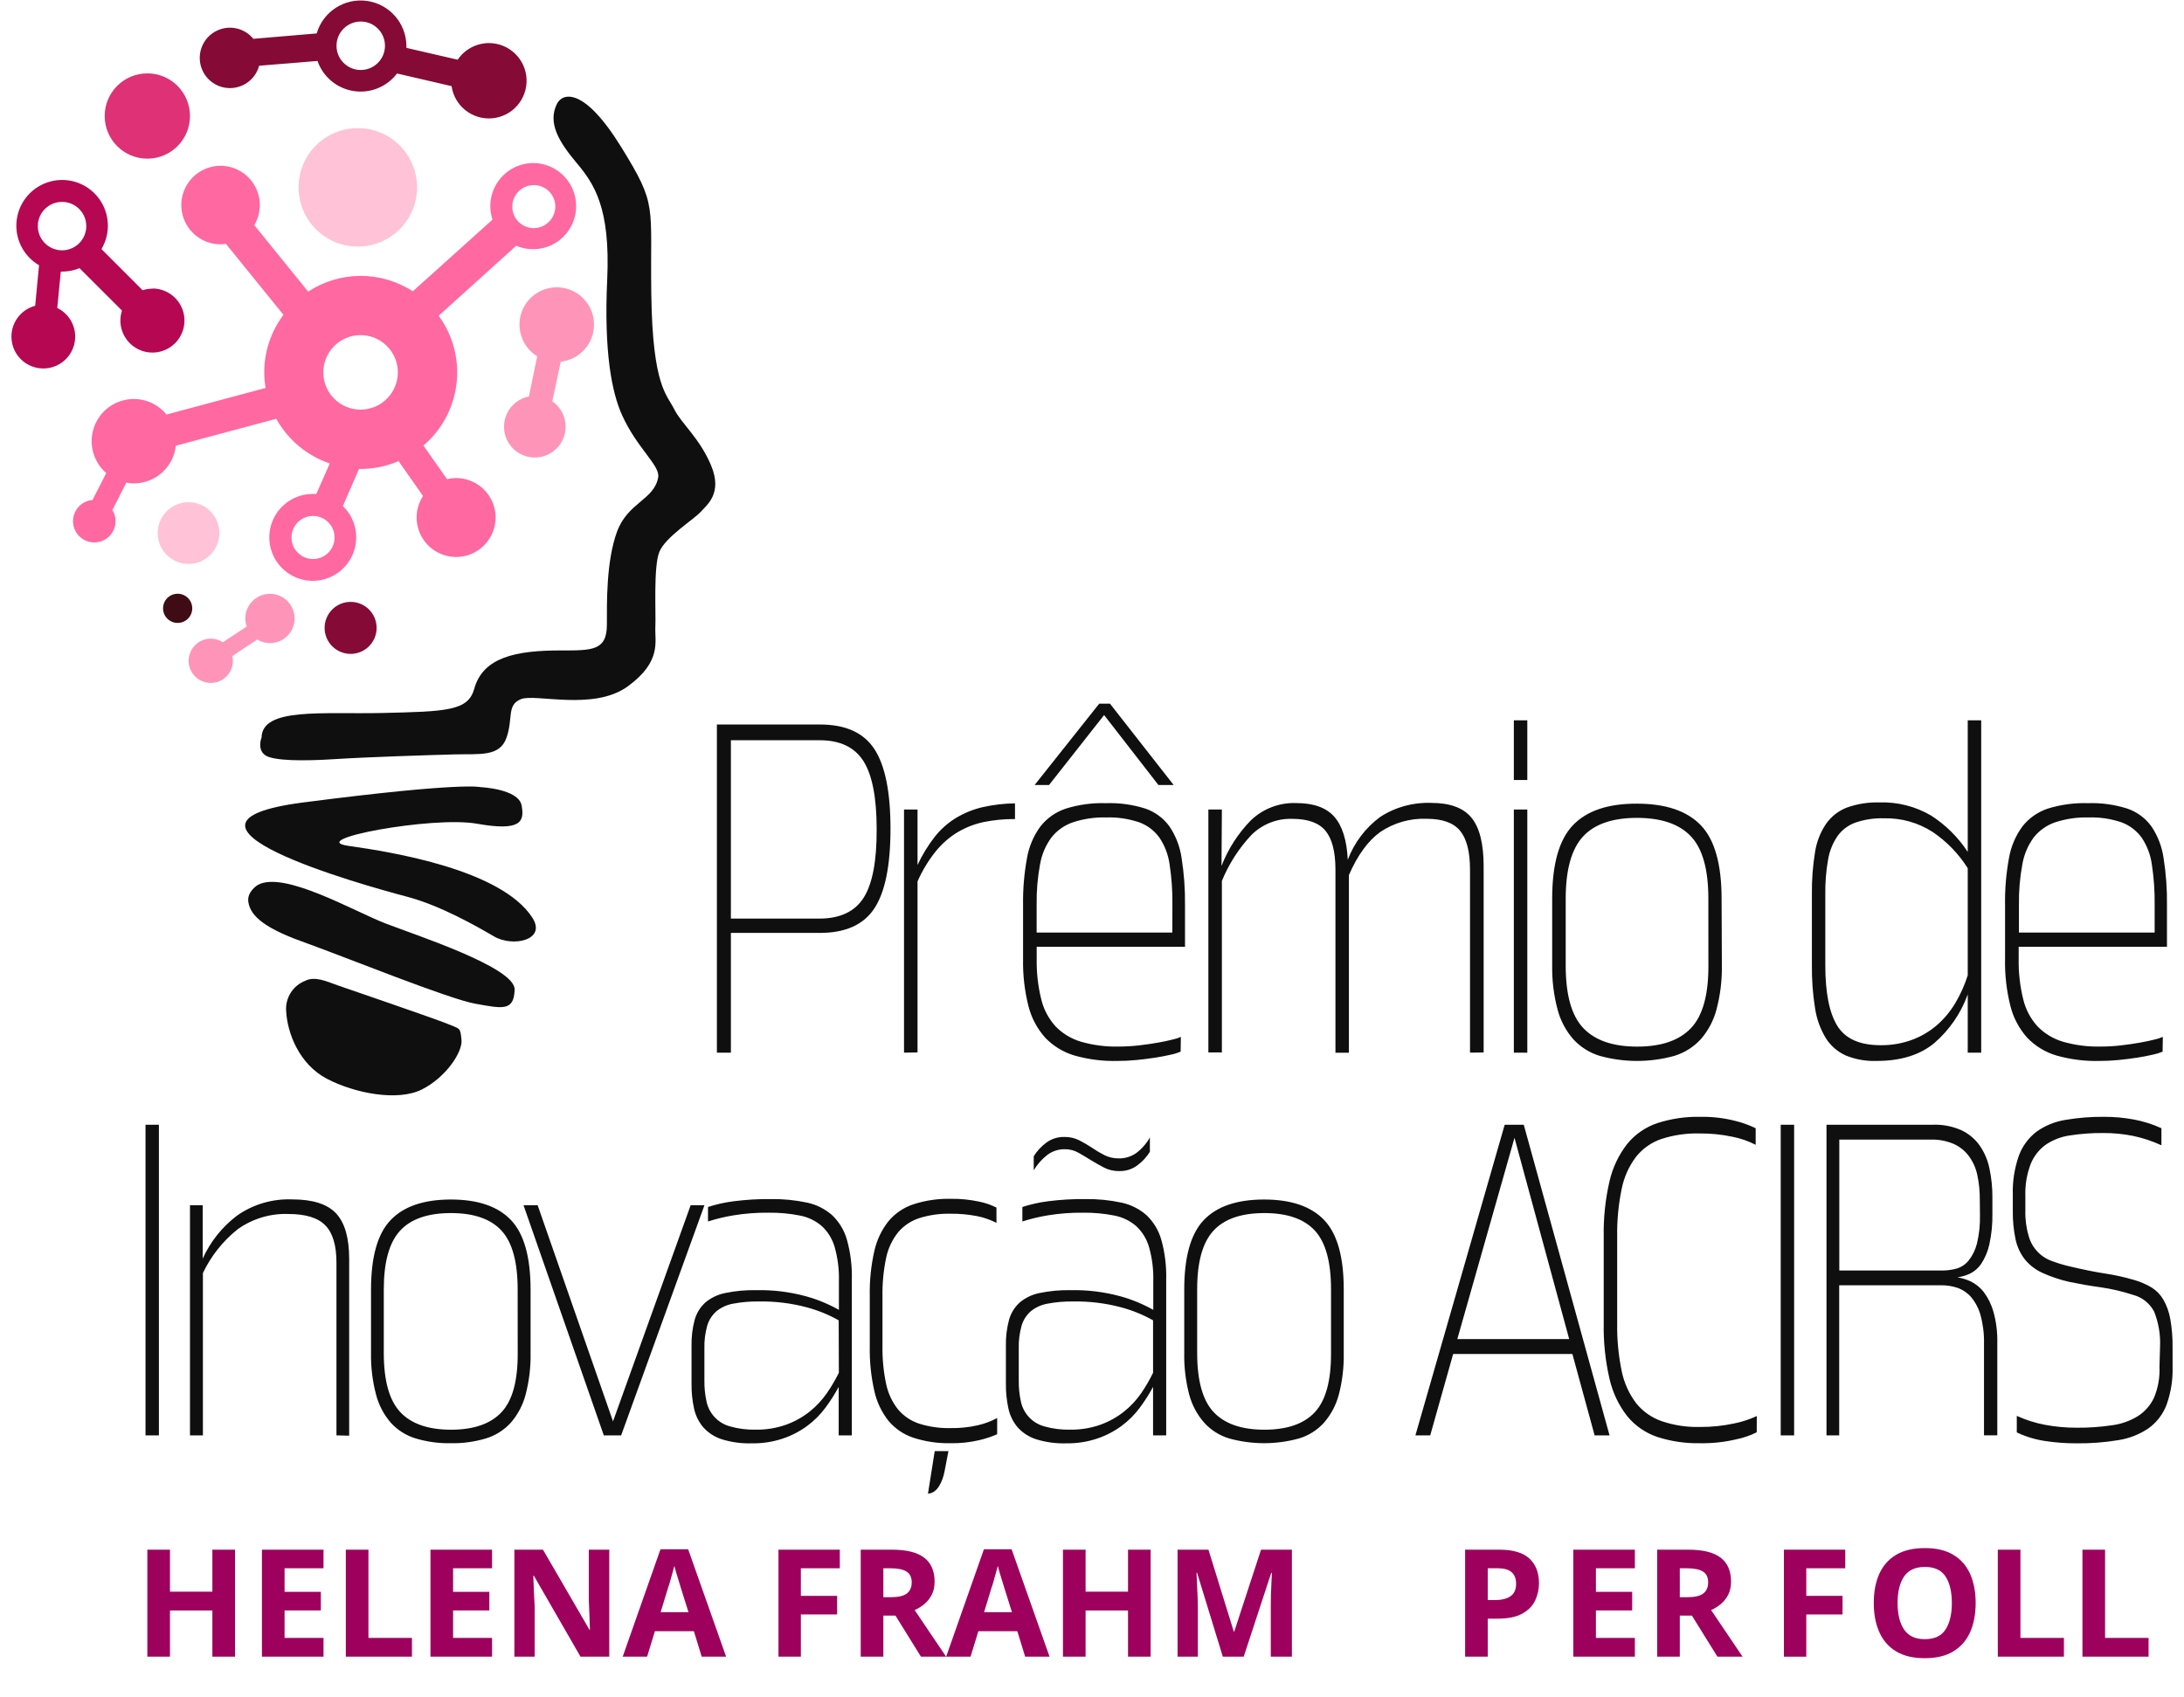
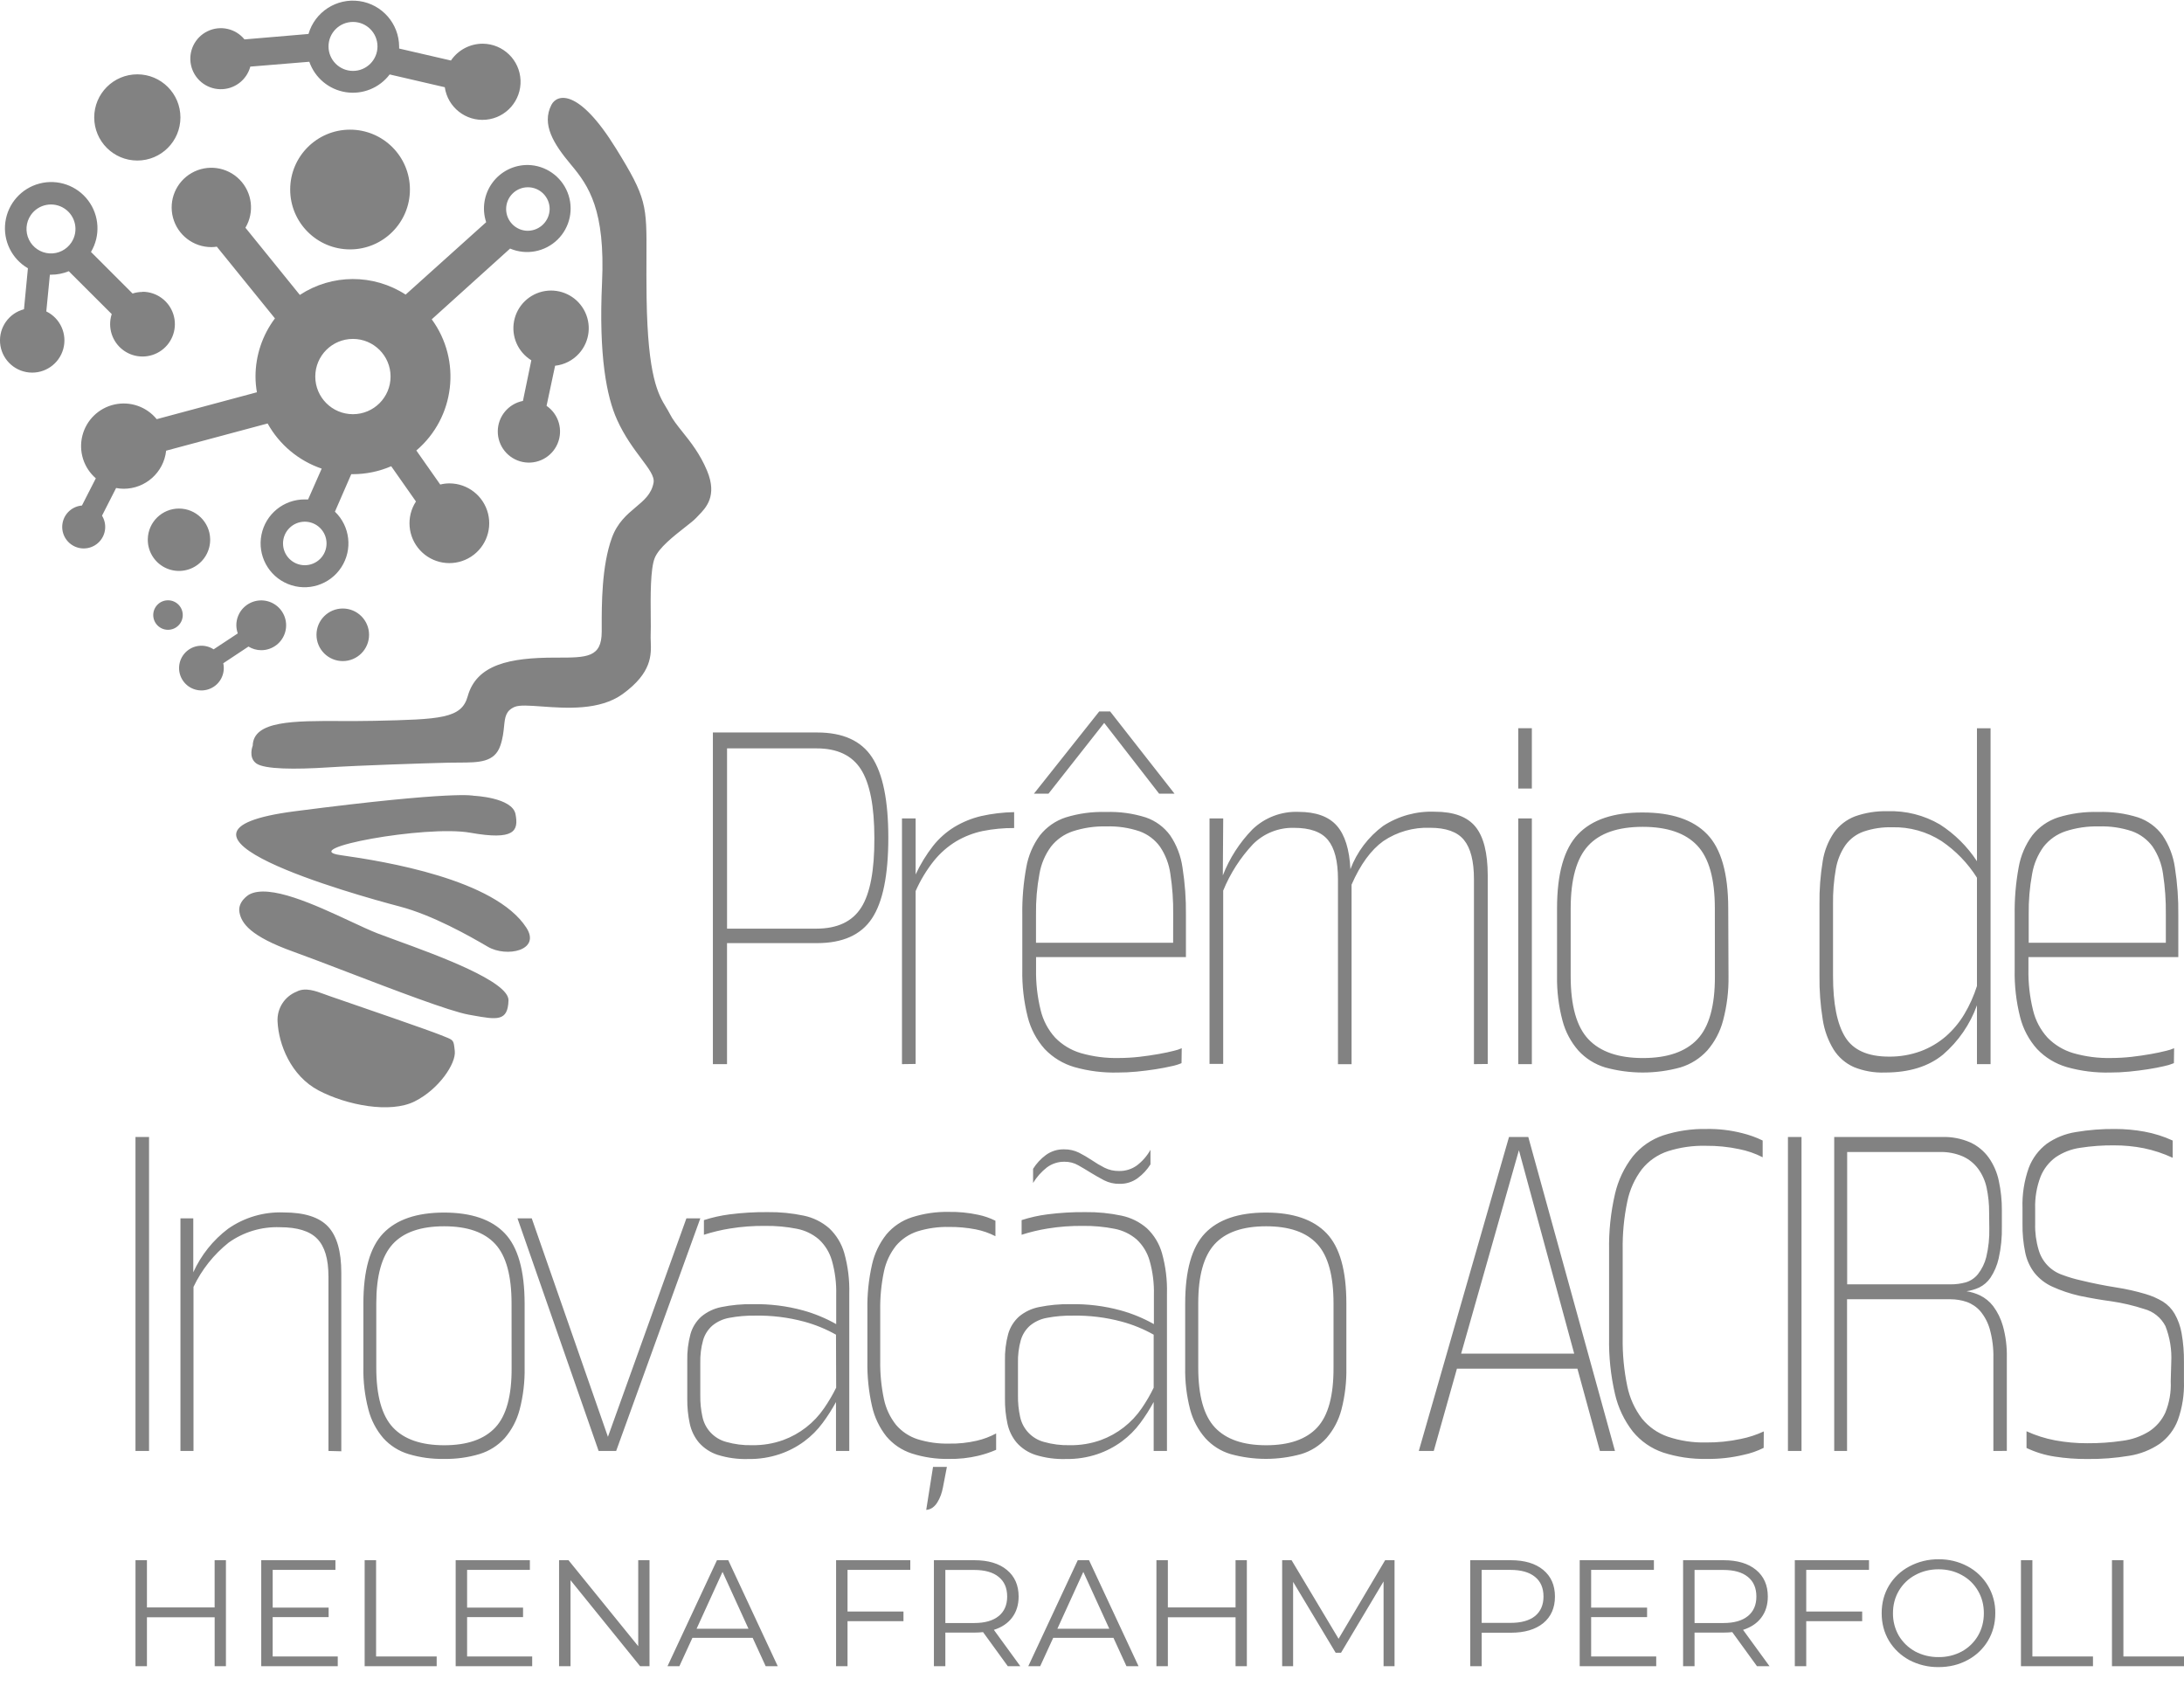
- <svg xmlns="http://www.w3.org/2000/svg" width="139" height="108" viewBox="0 0 401.32 315.13" id="premio-inovacao">
-   <defs>
-     <style>#premio-inovacao .cls-1{fill:#100f0f}#premio-inovacao .cls-6{fill:#ffc2d7}#premio-inovacao .cls-8{fill:#860a36}</style>
-   </defs>
-   <g id="Camada_2" data-name="Camada 2">
-     <g id="Camada_1-2" data-name="Camada 1">
-       <path class="cls-1" d="M133.6 173.29v22.24H131v-60.95h19.17q7.08 0 10.07 4.55t3 14.76q0 10.31-3 14.85t-10.07 4.55zm16.4-2.66q5.79 0 8.25-3.87t2.42-12.76q0-8.78-2.47-12.65t-8.2-3.85h-16.4v33.13zm15.75 24.9v-45.16h2.51v10.3a27.27 27.27 0 013.2-5.24 15 15 0 013.93-3.49 17.22 17.22 0 014.91-2 29.79 29.79 0 016.06-.72v2.92a28.16 28.16 0 00-5.78.55 16.14 16.14 0 00-4.87 1.89 15.78 15.78 0 00-4.07 3.56 25.21 25.21 0 00-3.38 5.58v31.77zm51.37-.18a9.66 9.66 0 01-1.84.56c-.86.2-1.84.39-2.93.56s-2.24.31-3.44.43-2.37.17-3.48.17a26.87 26.87 0 01-8-1 12.35 12.35 0 01-5.44-3.3 13.92 13.92 0 01-3.13-5.88 33.1 33.1 0 01-1-8.76v-10a44.57 44.57 0 01.73-8.75 13.91 13.91 0 012.5-5.88 10 10 0 014.74-3.31 22.69 22.69 0 017.41-1 21.77 21.77 0 017.31 1 9.24 9.24 0 014.49 3.31 14.06 14.06 0 012.26 5.88 51.76 51.76 0 01.63 8.75v7.73h-27.54v2.23a29.29 29.29 0 00.84 7.51 11.5 11.5 0 002.68 5.07 10.91 10.91 0 004.7 2.83 23.34 23.34 0 007 .9 34.22 34.22 0 003.72-.21c1.28-.15 2.47-.32 3.59-.52s2.05-.4 2.82-.6a7.08 7.08 0 001.42-.47zM213 145.82l-10.09-13-10.23 13H190l12-15.11h2l11.83 15.11zm2.59 22.18a45.25 45.25 0 00-.52-7.44 11.79 11.79 0 00-1.91-5 8 8 0 00-3.75-2.82 17.4 17.4 0 00-6.11-.9 18.32 18.32 0 00-6.17.9 8.57 8.57 0 00-4 2.82 11.76 11.76 0 00-2.12 5 37.82 37.82 0 00-.63 7.44v5.22h25.2zm55.27 27.53v-34c0-3.32-.62-5.72-1.84-7.21s-3.3-2.23-6.21-2.23a14.4 14.4 0 00-8.61 2.45q-3.4 2.44-5.83 8v33h-2.5v-34c0-3.32-.62-5.72-1.84-7.21s-3.3-2.23-6.21-2.23a10.27 10.27 0 00-7.56 3 27.85 27.85 0 00-5.48 8.54v31.85h-2.51v-45.12h2.51l-.07 10.48a25.21 25.21 0 015.44-8.46 11.56 11.56 0 018.45-3.22c3.21 0 5.56.85 7.05 2.53s2.33 4.37 2.51 8a17.63 17.63 0 016-7.94 16.2 16.2 0 019.51-2.62q5.21 0 7.46 2.75t2.26 8.93v34.68zm8.14-50.65V133.8h2.5v11.08zm0 50.65v-45.16h2.5v45.16zm38.63-16.2a29.92 29.92 0 01-1 8.19 13.65 13.65 0 01-2.92 5.52 11 11 0 01-4.91 3.09 26 26 0 01-13.85 0 11 11 0 01-4.91-3.09 13.65 13.65 0 01-2.92-5.52 30 30 0 01-1-8.19v-12.42q0-9.6 3.86-13.63t11.87-4q8 0 11.86 4t3.87 13.63zm-2.51-12.44q0-8.1-3.23-11.53t-10-3.44q-6.87 0-10.06 3.48t-3.2 11.49v12.47q0 8.17 3.27 11.61t10 3.44q6.74 0 10-3.44t3.23-11.61zm48.17 28.64v-10.82a21.63 21.63 0 01-6.23 9.06q-4 3.3-10.69 3.3a13.87 13.87 0 01-5.7-1 8.5 8.5 0 01-3.73-3.23 14.93 14.93 0 01-2-5.54 47.23 47.23 0 01-.59-8v-13.19a45 45 0 01.59-7.87A12.79 12.79 0 01337 153a8.46 8.46 0 013.86-3 16.56 16.56 0 016-.95 17.83 17.83 0 019.61 2.43 23 23 0 016.82 6.76V133.8h2.5v61.73zm0-34.26a22.78 22.78 0 00-6.51-6.73 16 16 0 00-9.08-2.54 15 15 0 00-5.22.78 7 7 0 00-3.35 2.49 11 11 0 00-1.77 4.37 34.49 34.49 0 00-.52 6.53v13.13c0 5.1.74 8.84 2.23 11.25s4.17 3.6 8.07 3.6a16.51 16.51 0 005.81-1 15.19 15.19 0 004.6-2.71 17 17 0 003.41-4.08 24.52 24.52 0 002.33-5.19zm36.19 34.08a9.91 9.91 0 01-1.84.56c-.86.2-1.84.39-2.93.56s-2.24.31-3.44.43-2.37.17-3.48.17a26.87 26.87 0 01-8-1 12.35 12.35 0 01-5.44-3.3 13.92 13.92 0 01-3.13-5.88 33.1 33.1 0 01-1-8.76v-10a44.57 44.57 0 01.73-8.75 13.91 13.91 0 012.5-5.88 10 10 0 014.74-3.31 22.69 22.69 0 017.41-1 21.81 21.81 0 017.31 1 9.24 9.24 0 014.49 3.31 14.06 14.06 0 012.26 5.88 51.76 51.76 0 01.63 8.75v7.73h-27.54v2.23a29.29 29.29 0 00.84 7.51 11.4 11.4 0 002.68 5.07 10.91 10.91 0 004.7 2.83 23.34 23.34 0 007 .9 34.22 34.22 0 003.72-.21c1.28-.15 2.47-.32 3.58-.52s2.06-.4 2.82-.6a7.26 7.26 0 001.43-.47zM398 168a45.25 45.25 0 00-.52-7.44 11.79 11.79 0 00-1.91-5 8.08 8.08 0 00-3.75-2.82 17.4 17.4 0 00-6.11-.9 18.32 18.32 0 00-6.17.9 8.65 8.65 0 00-4 2.82 11.88 11.88 0 00-2.11 5 37.82 37.82 0 00-.63 7.44v5.22H398zM24.89 266.62v-57.7h2.49v57.7zm35.46 0v-32.1q0-4.8-2.07-6.91c-1.37-1.41-3.66-2.11-6.85-2.11a15.25 15.25 0 00-9.43 2.84 23.07 23.07 0 00-6.45 8.13v30.15h-2.4v-42.75h2.36v9.92a20.75 20.75 0 016.39-8 16.69 16.69 0 0110.25-3c3.81 0 6.51.87 8.13 2.6s2.43 4.55 2.43 8.46v32.83zm36.05-15.33a28.53 28.53 0 01-.92 7.75 13 13 0 01-2.75 5.23 10.32 10.32 0 01-4.62 2.92 21.35 21.35 0 01-6.53.89 21.28 21.28 0 01-6.52-.89 10.21 10.21 0 01-4.62-2.92 13 13 0 01-2.75-5.27 28.53 28.53 0 01-.92-7.75v-11.72q0-9.09 3.64-12.9t11.17-3.82q7.55 0 11.18 3.82t3.64 12.9zM94 239.5q0-7.65-3-10.91t-9.38-3.26q-6.48 0-9.48 3.3t-3 10.87v11.81q0 7.74 3.07 11t9.42 3.26q6.33 0 9.38-3.26t3-11zm16 27.12l-14.91-42.75h2.62l14 40.15 14.42-40.15h2.56l-15.47 42.75zm43.62 0v-9a32 32 0 01-2.46 3.86 16.07 16.07 0 01-3.37 3.37 16.48 16.48 0 01-4.53 2.36 17.24 17.24 0 01-5.76.89 17 17 0 01-5.64-.77 7.82 7.82 0 01-3.41-2.23 8 8 0 01-1.7-3.5 20.42 20.42 0 01-.46-4.55v-7a17.34 17.34 0 01.59-4.92 6.82 6.82 0 012-3.21 8.22 8.22 0 013.67-1.74 25.88 25.88 0 015.77-.53 32.46 32.46 0 019.24 1.14 27.05 27.05 0 016.1 2.52v-5.37a21 21 0 00-.79-6.3 8.49 8.49 0 00-2.39-3.9 8.72 8.72 0 00-4.06-1.95 28 28 0 00-5.8-.53 37.76 37.76 0 00-6.52.49 32.31 32.31 0 00-4.75 1.14v-2.69a26 26 0 014.73-1.06 50.06 50.06 0 017-.41 30.15 30.15 0 016.64.65 10.31 10.31 0 014.66 2.32 10.09 10.09 0 012.76 4.55 25.09 25.09 0 01.92 7.44v28.93zm0-21.37a25.53 25.53 0 00-5.88-2.4 32.4 32.4 0 00-9-1.1 23.53 23.53 0 00-4.74.41 6.75 6.75 0 00-3.1 1.42 5.69 5.69 0 00-1.7 2.68 14.19 14.19 0 00-.52 4.19v6a17 17 0 00.39 3.86 6.07 6.07 0 004.35 4.64 15.93 15.93 0 004.8.61 16.16 16.16 0 005.69-.94 15.57 15.57 0 004.35-2.44 16.23 16.23 0 003.17-3.41 29.94 29.94 0 002.22-3.78zm29.43 21.16a19.24 19.24 0 01-3.28 1.09 21.73 21.73 0 01-5.44.58 21 21 0 01-6.78-1 10.23 10.23 0 01-4.66-3.13 13.7 13.7 0 01-2.65-5.57 34.6 34.6 0 01-.85-8.29v-9.43a34.65 34.65 0 01.85-8.29 13.72 13.72 0 012.65-5.56 10.23 10.23 0 014.66-3.13 21 21 0 016.78-1 23.71 23.71 0 015.41.53 12.72 12.72 0 013.18 1.1v2.84a13.72 13.72 0 00-3.64-1.26 24.55 24.55 0 00-4.88-.44 18.15 18.15 0 00-5.8.81 8.72 8.72 0 00-3.94 2.63 11.35 11.35 0 00-2.23 4.75 32.12 32.12 0 00-.68 7.14v9.24a31.8 31.8 0 00.68 7.06 11.35 11.35 0 002.23 4.75 8.72 8.72 0 003.94 2.63 18.15 18.15 0 005.8.81 21 21 0 005.08-.53 14.27 14.27 0 003.57-1.34zm-11.6 3.14H174l-.72 3.74a9.43 9.43 0 01-.39 1.45 7.35 7.35 0 01-.62 1.29 3.45 3.45 0 01-.89 1 2.25 2.25 0 01-1.18.42zm40.55-2.93v-9a32 32 0 01-2.46 3.86 16.07 16.07 0 01-3.37 3.37 16.48 16.48 0 01-4.53 2.36 17.24 17.24 0 01-5.76.89 17 17 0 01-5.64-.77 7.82 7.82 0 01-3.41-2.23 8 8 0 01-1.7-3.5 20.42 20.42 0 01-.46-4.55v-7a17.34 17.34 0 01.59-4.92 6.82 6.82 0 012-3.21 8.22 8.22 0 013.67-1.74 25.88 25.88 0 015.77-.53 32.46 32.46 0 019.24 1.14 27.05 27.05 0 016.1 2.52v-5.37a21 21 0 00-.79-6.3 8.49 8.49 0 00-2.39-3.9 8.72 8.72 0 00-4.06-1.95 28 28 0 00-5.8-.53 37.76 37.76 0 00-6.52.49 32.31 32.31 0 00-4.75 1.14v-2.69a26 26 0 014.73-1.06 50.06 50.06 0 017-.41 30.15 30.15 0 016.64.65 10.31 10.31 0 014.66 2.32 10.09 10.09 0 012.76 4.55 25.09 25.09 0 01.92 7.44v28.93zm0-21.37a25.53 25.53 0 00-5.88-2.4 32.4 32.4 0 00-9-1.1 23.53 23.53 0 00-4.74.41 6.75 6.75 0 00-3.1 1.42 5.69 5.69 0 00-1.7 2.68 14.19 14.19 0 00-.52 4.19v6a17 17 0 00.39 3.86 6.07 6.07 0 004.35 4.64 15.93 15.93 0 004.8.61 16.16 16.16 0 005.69-.94 15.57 15.57 0 004.35-2.44 16.23 16.23 0 003.17-3.41A29.94 29.94 0 00212 255zm-.59-31.3a9.16 9.16 0 01-2.33 2.52 5.42 5.42 0 01-3.37 1.06 6 6 0 01-2.82-.65q-1.24-.65-2.43-1.38c-.78-.49-1.56-.95-2.32-1.38a5 5 0 00-2.53-.65 5.28 5.28 0 00-3.24 1.05 10.57 10.57 0 00-2.53 2.85v-2.6a9.32 9.32 0 012.33-2.52 5.45 5.45 0 013.38-1.06 5.94 5.94 0 012.72.61 23.41 23.41 0 012.36 1.38 21.45 21.45 0 002.32 1.38 5.76 5.76 0 002.69.61 5.41 5.41 0 003.25-1 9.4 9.4 0 002.52-2.89zm36 37.34a28.56 28.56 0 01-.91 7.75 13 13 0 01-2.76 5.23 10.21 10.21 0 01-4.62 2.92 24.33 24.33 0 01-13 0 10.21 10.21 0 01-4.62-2.92 13 13 0 01-2.8-5.27 28.56 28.56 0 01-.91-7.75v-11.72q0-9.09 3.63-12.9t11.18-3.82q7.54 0 11.18 3.82t3.63 12.9zm-2.36-11.79q0-7.65-3-10.91t-9.38-3.26q-6.47 0-9.48 3.3t-3 10.87v11.81q0 7.74 3.07 11t9.41 3.26q6.35 0 9.38-3.26t3-11zM294 266.62l-4.13-15.12h-22.14l-4.26 15.12h-2.75l16.58-57.7h3.54l15.93 57.7zm-14.88-55.27l-10.62 37.39h20.78zm44.98 54.7a15.26 15.26 0 01-3.77 1.3 27.12 27.12 0 01-6.71.73 24.39 24.39 0 01-8-1.17 12.35 12.35 0 01-5.57-3.86 17.71 17.71 0 01-3.28-6.91 42.33 42.33 0 01-1.08-10.32v-16.1a42.33 42.33 0 011.08-10.32 17.71 17.71 0 013.28-6.91 12.27 12.27 0 015.57-3.86 24.37 24.37 0 018-1.18 24.68 24.68 0 016.55.77 18.72 18.72 0 013.74 1.35v3.08a16.2 16.2 0 00-4.33-1.5 28.07 28.07 0 00-6.1-.61 21.24 21.24 0 00-7 1 10.24 10.24 0 00-4.75 3.29 14.66 14.66 0 00-2.69 5.93 40.58 40.58 0 00-.85 8.94v16.1a40.58 40.58 0 00.85 8.94 14.73 14.73 0 002.69 5.93 10.54 10.54 0 004.77 3.33 20.42 20.42 0 007 1.06 29.17 29.17 0 006.4-.65 18.61 18.61 0 004.22-1.38zm4.46.57v-57.7h2.49v57.7zm37.75 0v-17.07a18.36 18.36 0 00-.65-5.28 9 9 0 00-1.74-3.33 6 6 0 00-2.5-1.71 9.23 9.23 0 00-3-.49h-19v27.88h-2.36v-57.7h19.8a12 12 0 015.21 1 8.63 8.63 0 013.4 2.81 11.46 11.46 0 011.84 4.26 24.83 24.83 0 01.56 5.41v2.92a24.59 24.59 0 01-.59 5.94 10.73 10.73 0 01-1.51 3.53 5.37 5.37 0 01-2.06 1.79 8.49 8.49 0 01-2.33.69 9.17 9.17 0 012.49.77 6.87 6.87 0 012.39 1.95 11.15 11.15 0 011.8 3.66 19.91 19.91 0 01.72 5.81v17.15zm-.78-43.81a21.1 21.1 0 00-.46-4.55 9.12 9.12 0 00-1.55-3.49 7.2 7.2 0 00-2.82-2.28 10.2 10.2 0 00-4.31-.81h-16.95V236h19a10.24 10.24 0 002.79-.36 4.56 4.56 0 002.24-1.51A8.38 8.38 0 00365 231a20.48 20.48 0 00.56-5.32zM399 250.29a15.81 15.81 0 00-1.08-6.63 6.17 6.17 0 00-3.9-3.13 36.7 36.7 0 00-6.07-1.42c-1.81-.24-3.75-.58-5.8-1a25.59 25.59 0 01-5.05-1.7 9 9 0 01-3.24-2.52 9.12 9.12 0 01-1.7-3.74 24.26 24.26 0 01-.5-5.28V222a20.19 20.19 0 011.15-7.4 10 10 0 013.31-4.43 12.73 12.73 0 015.31-2.15 40.78 40.78 0 017.21-.57 29.91 29.91 0 015.44.49 22 22 0 015.18 1.63v3.17a24.28 24.28 0 00-5.29-1.75 27.61 27.61 0 00-5.48-.53 38.16 38.16 0 00-6.24.45 10.61 10.61 0 00-4.5 1.74 8.16 8.16 0 00-2.76 3.54 15.12 15.12 0 00-1 5.89v2.77a15.23 15.23 0 00.63 4.79 6.84 6.84 0 004.39 4.63 25.43 25.43 0 003.37 1q3.81.9 6.49 1.3a40.72 40.72 0 015.44 1.22 13.75 13.75 0 013.15 1.38 6.54 6.54 0 012.16 2.24 11 11 0 011.28 3.57 28.38 28.38 0 01.43 5.33v3.49a19.38 19.38 0 01-1.12 7.15 9.56 9.56 0 01-3.33 4.35 13.76 13.76 0 01-5.57 2.2 44.46 44.46 0 01-7.79.6 37.91 37.91 0 01-5.92-.44 18.46 18.46 0 01-5.2-1.59V263a22.74 22.74 0 005.28 1.67 31.64 31.64 0 005.87.53 42.28 42.28 0 006.49-.45 12.15 12.15 0 004.86-1.71 8.18 8.18 0 003-3.45 13.43 13.43 0 001-5.77z" />
-       <text class="cls-2" transform="translate(22.73 307.73)" font-size="27.82" fill="#9e005d" font-family="Montserrat-Bold,Montserrat" font-weight="700">HELENA FRAHM <tspan class="cls-3" x="244.72" y="0" letter-spacing="-.01em">P</tspan>
-         <tspan x="264.81" y="0">ER</tspan>
-         <tspan class="cls-4" x="303.92" y="0" letter-spacing="-.01em">F</tspan>
-         <tspan x="321.5" y="0">OLL</tspan>
-       </text>
-       <path class="cls-1" d="M46.44 137s-.87 2.13.63 3.25 7.25 1.13 13.12.75 17.5-.75 22.13-.87 8.37.5 9.62-3.13 0-6 2.63-7.12 13.5 2.25 19.87-2.38 5-8.37 5.13-11-.38-11.25.75-14 6.37-6 7.62-7.37 4.13-3.5 2-8.63-5.5-7.75-6.87-10.5-4-4.25-4.25-21.25 1.25-16.37-5.63-27.5-10.85-10-11.87-8c-1.82 3.57.37 7.13 3.62 11s6.31 8.32 5.69 21.69.83 20.91 2.77 25.19c2.79 6.17 7.08 9.33 6.7 11.53-.74 4.21-5.66 4.64-7.66 10.14s-1.87 13.11-1.87 17.25c0 4.87-2.84 4.77-8.57 4.77-8.31 0-14.43 1.25-16.06 7.12-1.13 4.08-5 4.23-17.19 4.5-11.12.25-22.18-1.06-22.31 4.56zm40.63 9.21s-3.17-1-32.84 2.84c-30 3.87 10.92 15.33 19.17 17.5 6.12 1.6 12.83 5.41 16.25 7.41s9.79.7 7.08-3.5c-5.75-8.91-26-12.19-34.16-13.34s15.66-5.57 23.83-4.12 8.92-.33 8.33-3.41-7.66-3.38-7.66-3.38zm-41.32 18.17s-2.12 1.25-1.75 3.25 1.94 4.38 9.94 7.25 27.25 10.69 32.19 11.56 7.19 1.5 7.31-2.62-18.25-10.07-24.06-12.32-18.81-9.81-23.63-7.12zm8.79 17.81a5.59 5.59 0 00-3.54 5.5c.19 4.19 2.44 10 7.57 12.69s13.12 4.25 17.62 2 7.63-7 7.38-9.25-.13-1.94-2.57-2.94-18.68-6.56-20.5-7.19-4.13-1.76-5.96-.81z" />
-       <circle class="cls-5" cx="25.23" cy="21.55" r="7.92" fill="#df3175" />
-       <circle class="cls-6" cx="64.32" cy="34.8" r="11" />
-       <circle class="cls-6" cx="32.88" cy="99.02" r="5.73" />
-       <circle class="cls-7" cx="30.86" cy="113" r="2.71" fill="#3f0b15" />
-       <circle class="cls-8" cx="62.98" cy="116.63" r="4.83" />
-       <path class="cls-8" d="M88.69 8a7.06 7.06 0 00-5.83 3.09l-9.52-2.2v-.35a8.5 8.5 0 00-16.66-2.33l-11.76 1a5.61 5.61 0 101.07 5l10.84-.89a8.48 8.48 0 0014.77 2.33L81.73 16a7 7 0 107-8zm-23.83 5a4.5 4.5 0 114.5-4.5 4.5 4.5 0 01-4.5 4.5z" />
-       <path class="cls-9" d="M26.19 53.62a5.91 5.91 0 00-1.84.29l-7.64-7.64a8.5 8.5 0 10-11.59 3L4.4 56.8a5.92 5.92 0 104.1.4l.66-6.75h.23a8.51 8.51 0 003.24-.64l7.89 7.88a5.95 5.95 0 105.65-4.1zM4.89 42a4.5 4.5 0 114.5 4.5 4.51 4.51 0 01-4.5-4.5z" fill="#b60753" />
-       <path class="cls-10" d="M97 30.29a8 8 0 00-7.67 10.51l-14.8 13.31a17.79 17.79 0 00-19.44.06l-10-12.35a7.29 7.29 0 10-6.26 3.56 6.66 6.66 0 001-.08l10.68 13.18a17.82 17.82 0 00-3.57 10.69 17.16 17.16 0 00.26 2.89L28.79 77A7.83 7.83 0 1017.6 87.87l-2.55 5a3.95 3.95 0 104.28 3.93 3.9 3.9 0 00-.59-2.06l2.59-5.09a7.23 7.23 0 001.4.14 7.84 7.84 0 007.79-7l18.65-5a18 18 0 009.94 8.3l-2.5 5.66h-.59A8.07 8.07 0 1061.54 94l3-6.89h.28a17.87 17.87 0 007.06-1.46l4.55 6.48a7.33 7.33 0 106.17-3.33 7.41 7.41 0 00-1.71.21l-4.39-6.25a17.84 17.84 0 002.83-24.11l14.4-13A8 8 0 1097 30.29zm-41 73.55a4 4 0 114-4 4 4 0 01-4 4zm8.84-27.75a6.92 6.92 0 116.91-6.92 6.93 6.93 0 01-6.89 6.92zM97 42.38a4 4 0 114-4 4.05 4.05 0 01-4 4z" fill="#ff68a0" />
-       <path class="cls-11" d="M48 110.3a4.58 4.58 0 00-4.58 4.58 4.63 4.63 0 00.27 1.49l-4.44 2.93a4.11 4.11 0 101.87 3.44 4.24 4.24 0 00-.1-.88l4.63-3.07a4.5 4.5 0 002.35.67 4.58 4.58 0 100-9.16zm60.18-50a6.92 6.92 0 10-10.55 5.88l-1.54 7.47a5.72 5.72 0 104.34.9l1.57-7.37a6.92 6.92 0 006.18-6.88z" fill="#ff94b9" />
-     </g>
-   </g>
+ <svg xmlns="http://www.w3.org/2000/svg" width="114" height="88" fill="none">
+   <path fill-rule="evenodd" clip-rule="evenodd" d="M25.194 2.281a2.005 2.005 0 00-1.656.878l-2.704-.625v-.1a2.414 2.414 0 00-4.732-.661l-3.34.284a1.593 1.593 0 10.304 1.42l3.079-.253a2.409 2.409 0 004.195.662l2.877.667a1.988 1.988 0 101.989-2.272h-.012zm-6.768 1.42a1.278 1.278 0 110-2.556 1.278 1.278 0 010 2.556zM9.418 6.13a2.25 2.25 0 11-4.5 0 2.25 2.25 0 014.5 0zm3.774 32.792s-.247.606.18.924c.426.318 2.059.32 3.726.213 1.667-.108 4.97-.213 6.286-.247.194-.005.383-.006.565-.006 1.049-.003 1.865-.005 2.167-.883.132-.384.166-.718.195-1.003.049-.48.083-.82.552-1.02.252-.107.768-.07 1.412-.023 1.269.092 3.032.22 4.232-.653 1.524-1.107 1.489-2.036 1.461-2.747a4.418 4.418 0 01-.004-.377c.01-.201.007-.524.003-.905-.01-1.037-.024-2.5.21-3.072.22-.536.99-1.138 1.566-1.59.264-.206.487-.381.599-.503a5.03 5.03 0 01.119-.125c.386-.395.993-1.016.449-2.327-.367-.884-.864-1.505-1.285-2.032-.273-.341-.513-.643-.666-.95-.057-.114-.122-.221-.191-.335-.403-.665-.956-1.579-1.017-5.701-.012-.86-.01-1.562-.007-2.152.013-2.719.014-3.061-1.592-5.66-1.954-3.16-3.082-2.84-3.371-2.271-.517 1.014.105 2.025 1.028 3.124.923 1.1 1.792 2.363 1.616 6.16-.176 3.799.236 5.94.787 7.156.386.854.873 1.504 1.259 2.02.406.542.7.934.644 1.255-.103.588-.495.917-.933 1.285-.452.38-.954.802-1.243 1.595-.537 1.476-.533 3.487-.531 4.696v.204c0 1.355-.775 1.355-2.338 1.355h-.096c-2.36 0-4.099.355-4.562 2.022-.32 1.159-1.42 1.202-4.883 1.278-.583.013-1.165.011-1.727.01-2.485-.01-4.58-.016-4.61 1.285zm11.541 2.617s-.9-.285-9.328.806c-8.521 1.1 3.102 4.355 5.445 4.97 1.739.455 3.645 1.538 4.616 2.106.971.568 2.78.199 2.01-.995-1.632-2.53-7.384-3.462-9.702-3.789-2.318-.326 4.448-1.582 6.769-1.17 2.32.412 2.533-.094 2.366-.968-.168-.875-2.176-.96-2.176-.96zm-11.737 5.16s-.602.356-.497.924c.105.568.551 1.244 2.824 2.059.689.247 1.672.624 2.747 1.035l.002.001h.001v.001h.001c2.468.945 5.415 2.074 6.392 2.246l.213.038c1.255.225 1.831.328 1.863-.782.03-.993-3.722-2.36-5.868-3.141l-.002-.001c-.382-.14-.714-.26-.964-.357-.385-.15-.881-.38-1.433-.638-1.814-.845-4.229-1.97-5.278-1.385zm2.497 5.06a1.588 1.588 0 00-1.005 1.562c.054 1.19.693 2.84 2.15 3.604 1.457.764 3.727 1.207 5.005.568 1.278-.639 2.167-1.988 2.096-2.627l-.007-.066c-.028-.253-.042-.379-.108-.465-.065-.085-.182-.131-.414-.224h-.001l-.2-.08c-.598-.245-4.116-1.455-5.4-1.897h-.001l-.25-.086-.172-.06c-.074-.025-.15-.054-.23-.083-.472-.175-1.018-.378-1.463-.147zm22.456 3.788V49.23h4.707c1.339-.002 2.292-.432 2.86-1.292.569-.86.852-2.266.852-4.218-.001-1.934-.285-3.331-.852-4.192-.566-.862-1.52-1.293-2.86-1.293h-5.445v17.312h.738zm7.002-8.171c-.466.732-1.247 1.099-2.343 1.099H37.95v-9.41h4.659c1.085-.004 1.861.36 2.329 1.093.468.733.702 1.93.702 3.593.007 1.684-.222 2.892-.688 3.625zm2.13-4.656v12.827l.713-.01v-9.025c.25-.568.573-1.1.96-1.585a4.48 4.48 0 011.157-1.011 4.581 4.581 0 011.383-.537c.54-.108 1.09-.16 1.642-.156v-.83a8.53 8.53 0 00-1.722.205 4.893 4.893 0 00-1.394.568 4.26 4.26 0 00-1.117.991c-.358.46-.663.96-.909 1.489V42.72h-.712zm14.07 12.935c.178-.035.353-.088.522-.159l.011-.78c-.13.058-.265.102-.403.133-.219.057-.483.113-.801.17-.318.057-.656.105-1.02.148-.35.039-.704.059-1.057.06a6.632 6.632 0 01-1.988-.256 3.098 3.098 0 01-1.335-.804 3.266 3.266 0 01-.761-1.44 8.32 8.32 0 01-.239-2.133v-.634h7.823v-2.195a14.78 14.78 0 00-.18-2.486 3.993 3.993 0 00-.641-1.67 2.624 2.624 0 00-1.275-.94 6.183 6.183 0 00-2.077-.284 6.442 6.442 0 00-2.105.284 2.84 2.84 0 00-1.346.94 3.951 3.951 0 00-.71 1.67c-.15.82-.22 1.652-.207 2.486v2.84a9.402 9.402 0 00.284 2.488c.157.62.462 1.194.889 1.67.424.443.957.766 1.545.938a7.632 7.632 0 002.272.284c.316 0 .648-.014.989-.048.34-.034.667-.074.977-.123.31-.048.588-.102.832-.159zm-3.514-17.92l2.866 3.693h.803l-3.36-4.292h-.568l-3.408 4.292h.76l2.907-3.693zm3.453 7.88c.108.699.157 1.405.148 2.113l-.003 1.482h-7.158v-1.482c-.01-.709.05-1.417.18-2.114.087-.513.293-1 .602-1.42.292-.372.687-.65 1.136-.8a5.204 5.204 0 011.752-.256 4.942 4.942 0 011.736.255c.427.155.798.434 1.065.801.287.426.473.912.542 1.42zm15.847.275v9.657l.719-.008v-9.85c-.002-1.17-.216-2.016-.642-2.537-.426-.52-1.133-.781-2.12-.781a4.602 4.602 0 00-2.7.744 5.008 5.008 0 00-1.705 2.255c-.05-1.03-.29-1.795-.713-2.272-.423-.477-1.09-.719-2.002-.719a3.285 3.285 0 00-2.4.915 7.162 7.162 0 00-1.545 2.403l.02-2.977h-.714v12.816h.713V46.49a7.91 7.91 0 011.557-2.425 2.917 2.917 0 012.147-.852c.827 0 1.418.21 1.764.633.347.423.523 1.105.523 2.048v9.657h.71v-9.373c.46-1.053 1.012-1.81 1.656-2.273a4.09 4.09 0 012.446-.695c.826 0 1.417.21 1.763.633.347.423.523 1.105.523 2.048zm2.312-7.877v3.148h.71v-3.148h-.71zm0 4.707v12.827h.71V42.72h-.71zM89.94 53.272a8.497 8.497 0 00.284-2.326l-.014-3.528c-.002-1.823-.369-3.114-1.1-3.871-.73-.758-1.853-1.136-3.368-1.136-1.517-.006-2.641.372-3.372 1.136-.73.763-1.096 2.053-1.096 3.871v3.528a8.52 8.52 0 00.284 2.326c.151.58.435 1.117.83 1.568.377.412.859.715 1.394.878a7.385 7.385 0 003.934 0 3.124 3.124 0 001.394-.878c.394-.451.678-.988.83-1.568zm-1.347-9.134c.612.649.918 1.74.918 3.275l.003 3.542c.005 1.547-.3 2.646-.918 3.297-.617.652-1.564.977-2.84.977-1.275 0-2.221-.325-2.84-.977-.62-.651-.93-1.75-.93-3.297v-3.542c.002-1.517.305-2.605.91-3.264.604-.66 1.556-.989 2.857-.989 1.282.002 2.229.328 2.84.978zm14.6 8.336v3.073h.71V38.014h-.71v6.941a6.523 6.523 0 00-1.937-1.92 5.064 5.064 0 00-2.73-.69 4.703 4.703 0 00-1.704.27c-.441.17-.823.466-1.096.852a3.633 3.633 0 00-.585 1.489 12.785 12.785 0 00-.168 2.235v3.746c-.009.761.047 1.521.168 2.273.082.557.276 1.092.568 1.573.254.404.623.724 1.06.918a3.938 3.938 0 001.618.284c1.267 0 2.279-.313 3.037-.938a6.146 6.146 0 001.769-2.573zm-1.849-8.57a6.468 6.468 0 011.849 1.912v5.653a6.987 6.987 0 01-.662 1.474 4.84 4.84 0 01-.968 1.159 4.313 4.313 0 01-1.307.77 4.689 4.689 0 01-1.65.283c-1.108 0-1.87-.338-2.292-1.022-.424-.685-.634-1.747-.634-3.196v-3.73c-.01-.62.04-1.242.148-1.854.076-.445.247-.869.503-1.241.238-.327.57-.574.951-.707a4.26 4.26 0 011.483-.222 4.545 4.545 0 012.579.721zm11.606 11.751c.179-.036.354-.089.523-.159l.011-.78a2.07 2.07 0 01-.406.133 10.77 10.77 0 01-.801.17c-.315.057-.653.105-1.017.148a9.826 9.826 0 01-1.057.06 6.63 6.63 0 01-1.988-.256 3.098 3.098 0 01-1.335-.804 3.242 3.242 0 01-.761-1.44 8.286 8.286 0 01-.239-2.133v-.634h7.823v-2.195a14.78 14.78 0 00-.179-2.486 4.003 4.003 0 00-.642-1.67 2.625 2.625 0 00-1.276-.94 6.189 6.189 0 00-2.076-.284 6.445 6.445 0 00-2.105.284 2.84 2.84 0 00-1.346.94 3.953 3.953 0 00-.71 1.67 12.63 12.63 0 00-.207 2.486v2.84a9.357 9.357 0 00.284 2.488c.156.62.461 1.194.889 1.67.424.443.957.766 1.545.938a7.631 7.631 0 002.272.284c.315 0 .648-.014.989-.048.34-.034.667-.074.977-.123.309-.048.588-.102.832-.159zm-.045-10.04c.107.699.156 1.405.147 2.113v1.482h-7.158v-1.482c-.01-.709.05-1.417.179-2.114a3.38 3.38 0 01.6-1.42c.293-.37.688-.649 1.136-.8a5.201 5.201 0 011.752-.256 4.946 4.946 0 011.736.255c.426.156.797.435 1.065.801.287.426.473.912.543 1.42zM7.072 59.35v16.39h.708V59.35h-.708zm10.073 7.271v9.118l.67.017v-9.325c0-1.11-.23-1.912-.69-2.403-.46-.491-1.227-.739-2.31-.739a4.741 4.741 0 00-2.911.852 5.894 5.894 0 00-1.815 2.273v-2.818h-.67V75.74h.681v-8.564a6.554 6.554 0 011.832-2.31 4.331 4.331 0 012.679-.806c.906 0 1.556.199 1.945.6.392.399.588 1.053.588 1.962zm9.978 6.965a8.106 8.106 0 00.261-2.201v-3.34c-.002-1.72-.346-2.942-1.034-3.665-.687-.723-1.746-1.085-3.175-1.085-1.426.002-2.484.364-3.173 1.085-.69.722-1.034 1.943-1.034 3.664v3.33a8.107 8.107 0 00.261 2.2c.142.553.409 1.066.782 1.498a2.9 2.9 0 001.312.829c.6.18 1.225.265 1.852.253a6.068 6.068 0 001.854-.253c.505-.154.958-.44 1.313-.83.37-.428.638-.937.78-1.485zm-1.273-8.65c.568.618.852 1.651.852 3.1l.003 3.354c.01 1.466-.274 2.507-.852 3.125-.577.617-1.466.926-2.664.926-1.203 0-2.095-.309-2.676-.926-.581-.618-.872-1.66-.872-3.125v-3.354c0-1.434.284-2.463.852-3.088.568-.625 1.466-.937 2.693-.937 1.208 0 2.096.308 2.664.926zm1.162-1.34l4.235 12.143h.915l4.394-12.143h-.727L31.733 75l-3.977-11.404h-.744zm16.625 9.587v2.556h.693v-8.217a7.125 7.125 0 00-.261-2.114 2.866 2.866 0 00-.784-1.292 2.928 2.928 0 00-1.324-.659 8.56 8.56 0 00-1.886-.185 14.356 14.356 0 00-1.988.117 7.459 7.459 0 00-1.344.3v.765a9.18 9.18 0 011.35-.324c.612-.1 1.231-.146 1.851-.139a7.957 7.957 0 011.648.15c.426.081.824.272 1.153.554.324.3.558.684.679 1.108a5.96 5.96 0 01.224 1.79v1.525a7.679 7.679 0 00-1.732-.716 9.218 9.218 0 00-2.625-.324c-.55-.011-1.1.04-1.639.15a2.335 2.335 0 00-1.042.495c-.272.244-.469.56-.568.912a4.925 4.925 0 00-.168 1.397v1.989c-.005.434.039.867.13 1.292.078.366.243.708.484.994.26.293.595.512.968.634.518.162 1.06.236 1.602.218a4.895 4.895 0 001.636-.252 4.68 4.68 0 001.287-.67 4.55 4.55 0 00.957-.958c.26-.348.493-.715.7-1.096zm-1.67-4.196a7.25 7.25 0 011.67.682l.009 2.767a8.501 8.501 0 01-.631 1.073 4.422 4.422 0 01-2.136 1.662 4.59 4.59 0 01-1.616.267 4.53 4.53 0 01-1.364-.173 1.724 1.724 0 01-1.235-1.318 4.828 4.828 0 01-.11-1.097v-1.704a4.03 4.03 0 01.147-1.19 1.61 1.61 0 01.483-.761c.254-.208.557-.347.88-.404a6.689 6.689 0 011.346-.116 9.205 9.205 0 012.557.312zm9.098 7.002c.319-.075.63-.179.931-.31v-.855c-.319.172-.66.3-1.014.381-.473.109-.957.16-1.443.15a5.155 5.155 0 01-1.647-.23 2.48 2.48 0 01-1.12-.747 3.224 3.224 0 01-.633-1.349 9.03 9.03 0 01-.193-2.005V68.4a9.124 9.124 0 01.194-2.028 3.22 3.22 0 01.633-1.349 2.477 2.477 0 011.119-.747 5.157 5.157 0 011.647-.23c.465-.005.93.037 1.387.125.36.07.707.19 1.033.358v-.807a3.617 3.617 0 00-.903-.312 6.735 6.735 0 00-1.536-.15 5.962 5.962 0 00-1.926.283 2.906 2.906 0 00-1.324.89 3.898 3.898 0 00-.753 1.578 9.84 9.84 0 00-.241 2.355v2.679a9.83 9.83 0 00.241 2.355c.128.577.385 1.118.753 1.582.35.413.808.722 1.324.889a5.96 5.96 0 001.926.284 6.18 6.18 0 001.545-.165zm-1.64.582h-.723l-.355 2.244a.638.638 0 00.335-.12.977.977 0 00.252-.283c.07-.116.13-.239.177-.367a2.78 2.78 0 00.11-.412l.205-1.062zm10.794-3.388v2.556h.694v-8.217a7.128 7.128 0 00-.262-2.114 2.866 2.866 0 00-.784-1.292 2.928 2.928 0 00-1.323-.659 8.56 8.56 0 00-1.886-.185 14.37 14.37 0 00-1.989.117 7.43 7.43 0 00-1.343.3v.765c.44-.142.892-.25 1.349-.324.612-.1 1.232-.146 1.852-.139a7.955 7.955 0 011.647.15 2.49 2.49 0 011.154.554c.323.3.558.684.678 1.108.166.582.241 1.185.225 1.79v1.525a7.682 7.682 0 00-1.733-.716 9.217 9.217 0 00-2.624-.324c-.55-.011-1.1.04-1.64.15a2.335 2.335 0 00-1.042.495 1.94 1.94 0 00-.568.912 4.925 4.925 0 00-.167 1.397v1.989a5.8 5.8 0 00.13 1.292c.077.366.243.708.483.994.261.293.596.512.969.634.518.162 1.06.236 1.602.218a4.895 4.895 0 001.636-.252 4.68 4.68 0 001.286-.67 4.58 4.58 0 00.958-.958 9.15 9.15 0 00.698-1.096zm-1.67-4.196a7.249 7.249 0 011.67.682v2.77c-.18.371-.389.729-.622 1.07a4.424 4.424 0 01-2.136 1.662 4.59 4.59 0 01-1.616.267 4.52 4.52 0 01-1.363-.173 1.724 1.724 0 01-1.236-1.318 4.834 4.834 0 01-.11-1.097v-1.704a4.03 4.03 0 01.147-1.19c.086-.294.253-.559.483-.761.254-.208.557-.347.88-.404a6.69 6.69 0 011.347-.116 9.205 9.205 0 012.556.312zm.841-7.493c.264-.194.488-.437.662-.715v-.759c-.18.32-.423.6-.716.821-.27.191-.593.291-.923.284a1.635 1.635 0 01-.764-.173 6.1 6.1 0 01-.66-.392 6.65 6.65 0 00-.67-.392 1.688 1.688 0 00-.772-.173 1.548 1.548 0 00-.96.3 2.648 2.648 0 00-.662.716v.739c.189-.311.432-.585.719-.81a1.5 1.5 0 01.92-.298c.252-.003.5.06.719.185.215.122.437.253.659.392.225.138.455.269.69.392.248.126.523.19.8.184.345.01.681-.096.958-.3zm10.629 12.092c.186-.719.273-1.46.258-2.201v-3.34c.002-1.72-.341-2.942-1.03-3.665-.69-.723-1.748-1.085-3.176-1.085-1.43.002-2.488.364-3.176 1.085-.687.722-1.031 1.943-1.031 3.664v3.33a8.114 8.114 0 00.259 2.2c.145.554.417 1.067.795 1.498.354.39.807.677 1.312.829a6.911 6.911 0 003.693 0 2.9 2.9 0 001.312-.83 3.69 3.69 0 00.784-1.485zm-1.264-8.65c.568.618.852 1.651.852 3.1v3.354c.006 1.466-.278 2.507-.852 3.125-.574.617-1.462.926-2.664.926-1.201 0-2.092-.309-2.673-.926-.582-.618-.872-1.66-.872-3.125v-3.354c-.002-1.434.282-2.463.852-3.088.57-.625 1.467-.937 2.693-.937 1.208 0 2.096.308 2.664.926zm13.583 6.508l1.173 4.295h.787l-4.525-16.39h-1.006l-4.709 16.39h.781l1.21-4.295h6.289zm-6.07-.784l3.016-10.62 2.886 10.62h-5.902zm14.722 5.286a4.32 4.32 0 001.07-.369l.006-.858c-.382.178-.785.31-1.198.392a8.288 8.288 0 01-1.818.185 5.804 5.804 0 01-1.989-.301c-.531-.182-1-.51-1.355-.946a4.183 4.183 0 01-.764-1.684 11.526 11.526 0 01-.241-2.54v-4.573c-.014-.853.067-1.704.242-2.54a4.164 4.164 0 01.764-1.684 2.91 2.91 0 011.349-.934 6.033 6.033 0 011.988-.284 7.974 7.974 0 011.733.173c.428.083.842.227 1.23.426v-.875a5.32 5.32 0 00-1.063-.383 7.01 7.01 0 00-1.86-.219 6.922 6.922 0 00-2.273.335c-.62.21-1.168.59-1.582 1.097a5.029 5.029 0 00-.931 1.962 12.05 12.05 0 00-.307 2.932v4.573c-.018.986.085 1.97.307 2.931.163.715.481 1.384.931 1.963.415.506.963.886 1.582 1.096a6.926 6.926 0 002.273.333c.641.01 1.281-.06 1.906-.208zm2.337-16.596v16.39h.708V59.35h-.708zm10.723 11.54v4.849l.702-.003v-4.871a5.677 5.677 0 00-.205-1.65 3.164 3.164 0 00-.511-1.04 1.96 1.96 0 00-.679-.554 2.603 2.603 0 00-.707-.219c.228-.033.451-.099.661-.196.236-.116.438-.291.586-.508.202-.306.347-.645.428-1.003.125-.553.181-1.12.168-1.687v-.83a7.085 7.085 0 00-.159-1.536 3.257 3.257 0 00-.523-1.21 2.451 2.451 0 00-.965-.798 3.41 3.41 0 00-1.48-.284h-5.624v16.39h.67v-7.92h5.397c.29 0 .578.047.852.14.274.099.519.266.71.486.23.277.398.6.494.946a5.2 5.2 0 01.185 1.5zm-.352-8.887c.09.425.134.858.13 1.292l.009.815a5.823 5.823 0 01-.159 1.511 2.374 2.374 0 01-.435.89 1.292 1.292 0 01-.636.428c-.258.07-.525.105-.792.103h-5.397v-6.908h4.814c.42-.013.838.065 1.224.23.318.144.594.367.801.647.216.296.366.634.441.992zm9.331 7.214c.235.599.34 1.241.306 1.884l-.028 1.002c.027.56-.07 1.12-.284 1.64a2.325 2.325 0 01-.852.98 3.47 3.47 0 01-1.381.485c-.61.09-1.226.132-1.843.128a9.002 9.002 0 01-1.668-.15 6.443 6.443 0 01-1.499-.475v.872c.467.222.965.375 1.477.451.556.086 1.118.128 1.681.125.741.009 1.482-.048 2.213-.17a3.905 3.905 0 001.582-.625c.429-.31.758-.74.946-1.236a5.48 5.48 0 00.318-2.03v-.992a8.086 8.086 0 00-.122-1.514 3.135 3.135 0 00-.364-1.014 1.85 1.85 0 00-.613-.636 3.903 3.903 0 00-.895-.392 11.573 11.573 0 00-1.545-.347 22.965 22.965 0 01-1.844-.369 7.218 7.218 0 01-.957-.284 1.94 1.94 0 01-1.247-1.315 4.349 4.349 0 01-.179-1.36v-.787a4.305 4.305 0 01.284-1.673 2.33 2.33 0 01.784-1.006c.383-.26.82-.43 1.279-.494a10.825 10.825 0 011.772-.128 7.849 7.849 0 011.557.15 6.896 6.896 0 011.502.498v-.9a6.251 6.251 0 00-1.471-.464 8.503 8.503 0 00-1.545-.139 11.582 11.582 0 00-2.048.162 3.618 3.618 0 00-1.509.61 2.844 2.844 0 00-.94 1.26 5.716 5.716 0 00-.326 2.101v.815c-.008.504.04 1.007.142 1.5.078.386.243.75.482 1.062.248.307.563.552.921.716.46.21.941.372 1.434.483.582.12 1.134.216 1.648.284.585.085 1.162.22 1.724.403a1.759 1.759 0 011.108.89zm-13.365 17.44a3.21 3.21 0 001.525.364c.559 0 1.062-.122 1.509-.364a2.72 2.72 0 001.065-1.003c.258-.432.387-.914.387-1.447a2.725 2.725 0 00-1.452-2.45 3.114 3.114 0 00-1.509-.363 3.15 3.15 0 00-1.525.372 2.724 2.724 0 00-1.065 1.003c-.253.427-.38.906-.38 1.439 0 .532.127 1.01.38 1.438.258.426.613.763 1.065 1.011zm2.735-.45a2.5 2.5 0 01-1.21.292 2.55 2.55 0 01-1.218-.292c-.36-.2-.646-.474-.856-.822a2.307 2.307 0 01-.306-1.177c0-.433.102-.822.306-1.17a2.19 2.19 0 01.856-.822c.365-.2.772-.3 1.218-.3.446 0 .85.1 1.21.3.361.195.643.469.848.822.204.348.306.737.306 1.17 0 .431-.102.824-.306 1.177a2.207 2.207 0 01-.848.822zm-90.606.766v-5.531h-.59v2.465H7.67v-2.465h-.597v5.531h.597v-2.552h3.535v2.552h.588zm5.837 0v-.505h-3.397v-2.055h2.921v-.498h-2.92v-1.968h3.275v-.505h-3.873v5.531h3.994zm1.404-5.531h.597v5.026h3.163v.505h-3.76v-5.531zm8.745 5.531v-.505h-3.397v-2.055h2.92v-.498h-2.92v-1.968h3.276v-.505h-3.873v5.531h3.994zm6.124-5.531v5.531h-.492l-3.631-4.488v4.488h-.598v-5.531h.493l3.639 4.488v-4.488h.589zm2.239 4.053h3.146l.678 1.478h.63l-2.582-5.531h-.59l-2.581 5.531h.62l.679-1.478zm1.573-3.445l1.355 2.971h-2.71l1.355-2.97zm6.524-.103v2.174h2.92v.505h-2.92v2.347h-.597v-5.531h3.873v.505h-3.276zm7.074 3.248l1.291 1.778h.654l-1.38-1.896c.414-.132.732-.345.952-.64.226-.3.34-.667.34-1.099 0-.59-.205-1.053-.614-1.39-.409-.338-.974-.506-1.694-.506h-2.114v5.531h.597V85.22h1.517c.156 0 .306-.008.451-.024zm.815-.837c-.295.242-.723.363-1.283.363h-1.5V81.95h1.5c.56 0 .988.12 1.283.363.296.237.444.58.444 1.027 0 .438-.148.777-.444 1.02zm2.846 1.138l-.678 1.477h-.621l2.582-5.531h.589l2.582 5.531h-.63l-.677-1.478h-3.147zm2.929-.475l-1.356-2.97-1.355 2.97h2.71zm7.18 1.952v-5.531h-.59v2.465H60.96v-2.465h-.597v5.531h.597v-2.552h3.534v2.552h.59zm7.709-5.531v5.531h-.573V82.55L70 86.271h-.282l-2.22-3.698v4.401h-.572v-5.531h.492l2.453 4.1 2.429-4.1h.492zm7.76.505c-.409-.337-.973-.505-1.694-.505h-2.114v5.531h.597v-1.746h1.517c.72 0 1.285-.166 1.694-.498.409-.337.613-.8.613-1.39 0-.59-.204-1.054-.613-1.392zm-.427 2.41c-.296.238-.724.356-1.283.356H77.34v-2.766h1.5c.56 0 .988.122 1.284.364.295.237.443.58.443 1.027 0 .438-.148.777-.443 1.02zm6.326 2.11v.506h-3.994v-5.531h3.873v.505h-3.276v1.968h2.92v.498h-2.92v2.055h3.397zm3.969-1.272l1.29 1.778h.654l-1.38-1.896c.415-.132.732-.345.953-.64.226-.3.339-.667.339-1.099 0-.59-.205-1.053-.614-1.39-.408-.338-.973-.506-1.694-.506h-2.114v5.531h.597V85.22h1.517c.156 0 .307-.008.452-.024zm.815-.837c-.296.242-.724.363-1.283.363h-1.5V81.95h1.5c.56 0 .987.12 1.283.363.296.237.444.58.444 1.027 0 .438-.148.777-.444 1.02zm3.047-2.41v2.173h2.92v.505h-2.92v2.347h-.597v-5.531h3.873v.505h-3.276zm11.207-.506h.597v5.026h3.163v.505h-3.76v-5.531zm5.348 0h-.597v5.531H114v-.505h-3.163v-5.026zM18.272 13.018a3.125 3.125 0 100-6.25 3.125 3.125 0 000 6.25zM10.97 28.134a1.628 1.628 0 11-3.255 0 1.628 1.628 0 013.255 0zm-2.2 4.741a.77.77 0 10-.001-1.54.77.77 0 000 1.54zm10.494.261a1.372 1.372 0 11-2.744 0 1.372 1.372 0 012.744 0zM6.92 15.321c.169-.054.345-.082.523-.082l-.006-.009a1.69 1.69 0 11-1.605 1.165L3.59 14.157c-.292.12-.605.182-.92.182h-.066l-.187 1.917a1.682 1.682 0 11-1.165-.114l.205-2.138a2.415 2.415 0 113.292-.853l2.17 2.17zm-5.312-4.093a1.278 1.278 0 102.125 1.42 1.278 1.278 0 00-2.125-1.42zm25.948-2.616a2.272 2.272 0 00-2.179 2.986l-4.204 3.78a5.053 5.053 0 00-5.522.017l-2.84-3.508a2.071 2.071 0 10-1.778 1.012c.095 0 .19-.008.284-.023l3.034 3.744a5.061 5.061 0 00-1.014 3.036c0 .275.026.55.073.82L8.18 21.88a2.224 2.224 0 10-3.178 3.088l-.725 1.42a1.122 1.122 0 101.048.53l.736-1.445c.131.026.264.04.398.04a2.227 2.227 0 002.213-1.988l5.297-1.42a5.113 5.113 0 002.823 2.357l-.71 1.608h-.167a2.292 2.292 0 101.568.639l.852-1.957h.08a5.07 5.07 0 002.005-.415l1.292 1.84a2.081 2.081 0 101.752-.945c-.163 0-.326.02-.485.06l-1.247-1.776a5.067 5.067 0 00.804-6.848l4.09-3.693a2.272 2.272 0 10.929-4.363zM15.909 29.504a1.136 1.136 0 110-2.272 1.136 1.136 0 010 2.272zm2.51-7.883a1.965 1.965 0 11.006 0h-.005zm9.136-9.574a1.136 1.136 0 111.136-1.137 1.15 1.15 0 01-1.136 1.136zM12.717 31.72a1.3 1.3 0 11.92 2.22c-.236 0-.467-.066-.668-.19l-1.315.872a1.167 1.167 0 11-.503-.727l1.261-.832a1.316 1.316 0 01-.076-.424 1.3 1.3 0 01.38-.92zm17.755-15.561a1.965 1.965 0 01-.245 2.29c-.324.362-.77.59-1.252.642l-.446 2.093a1.625 1.625 0 11-1.233-.256l.438-2.121a1.966 1.966 0 112.738-2.648z" fill="#828282" />
</svg>
